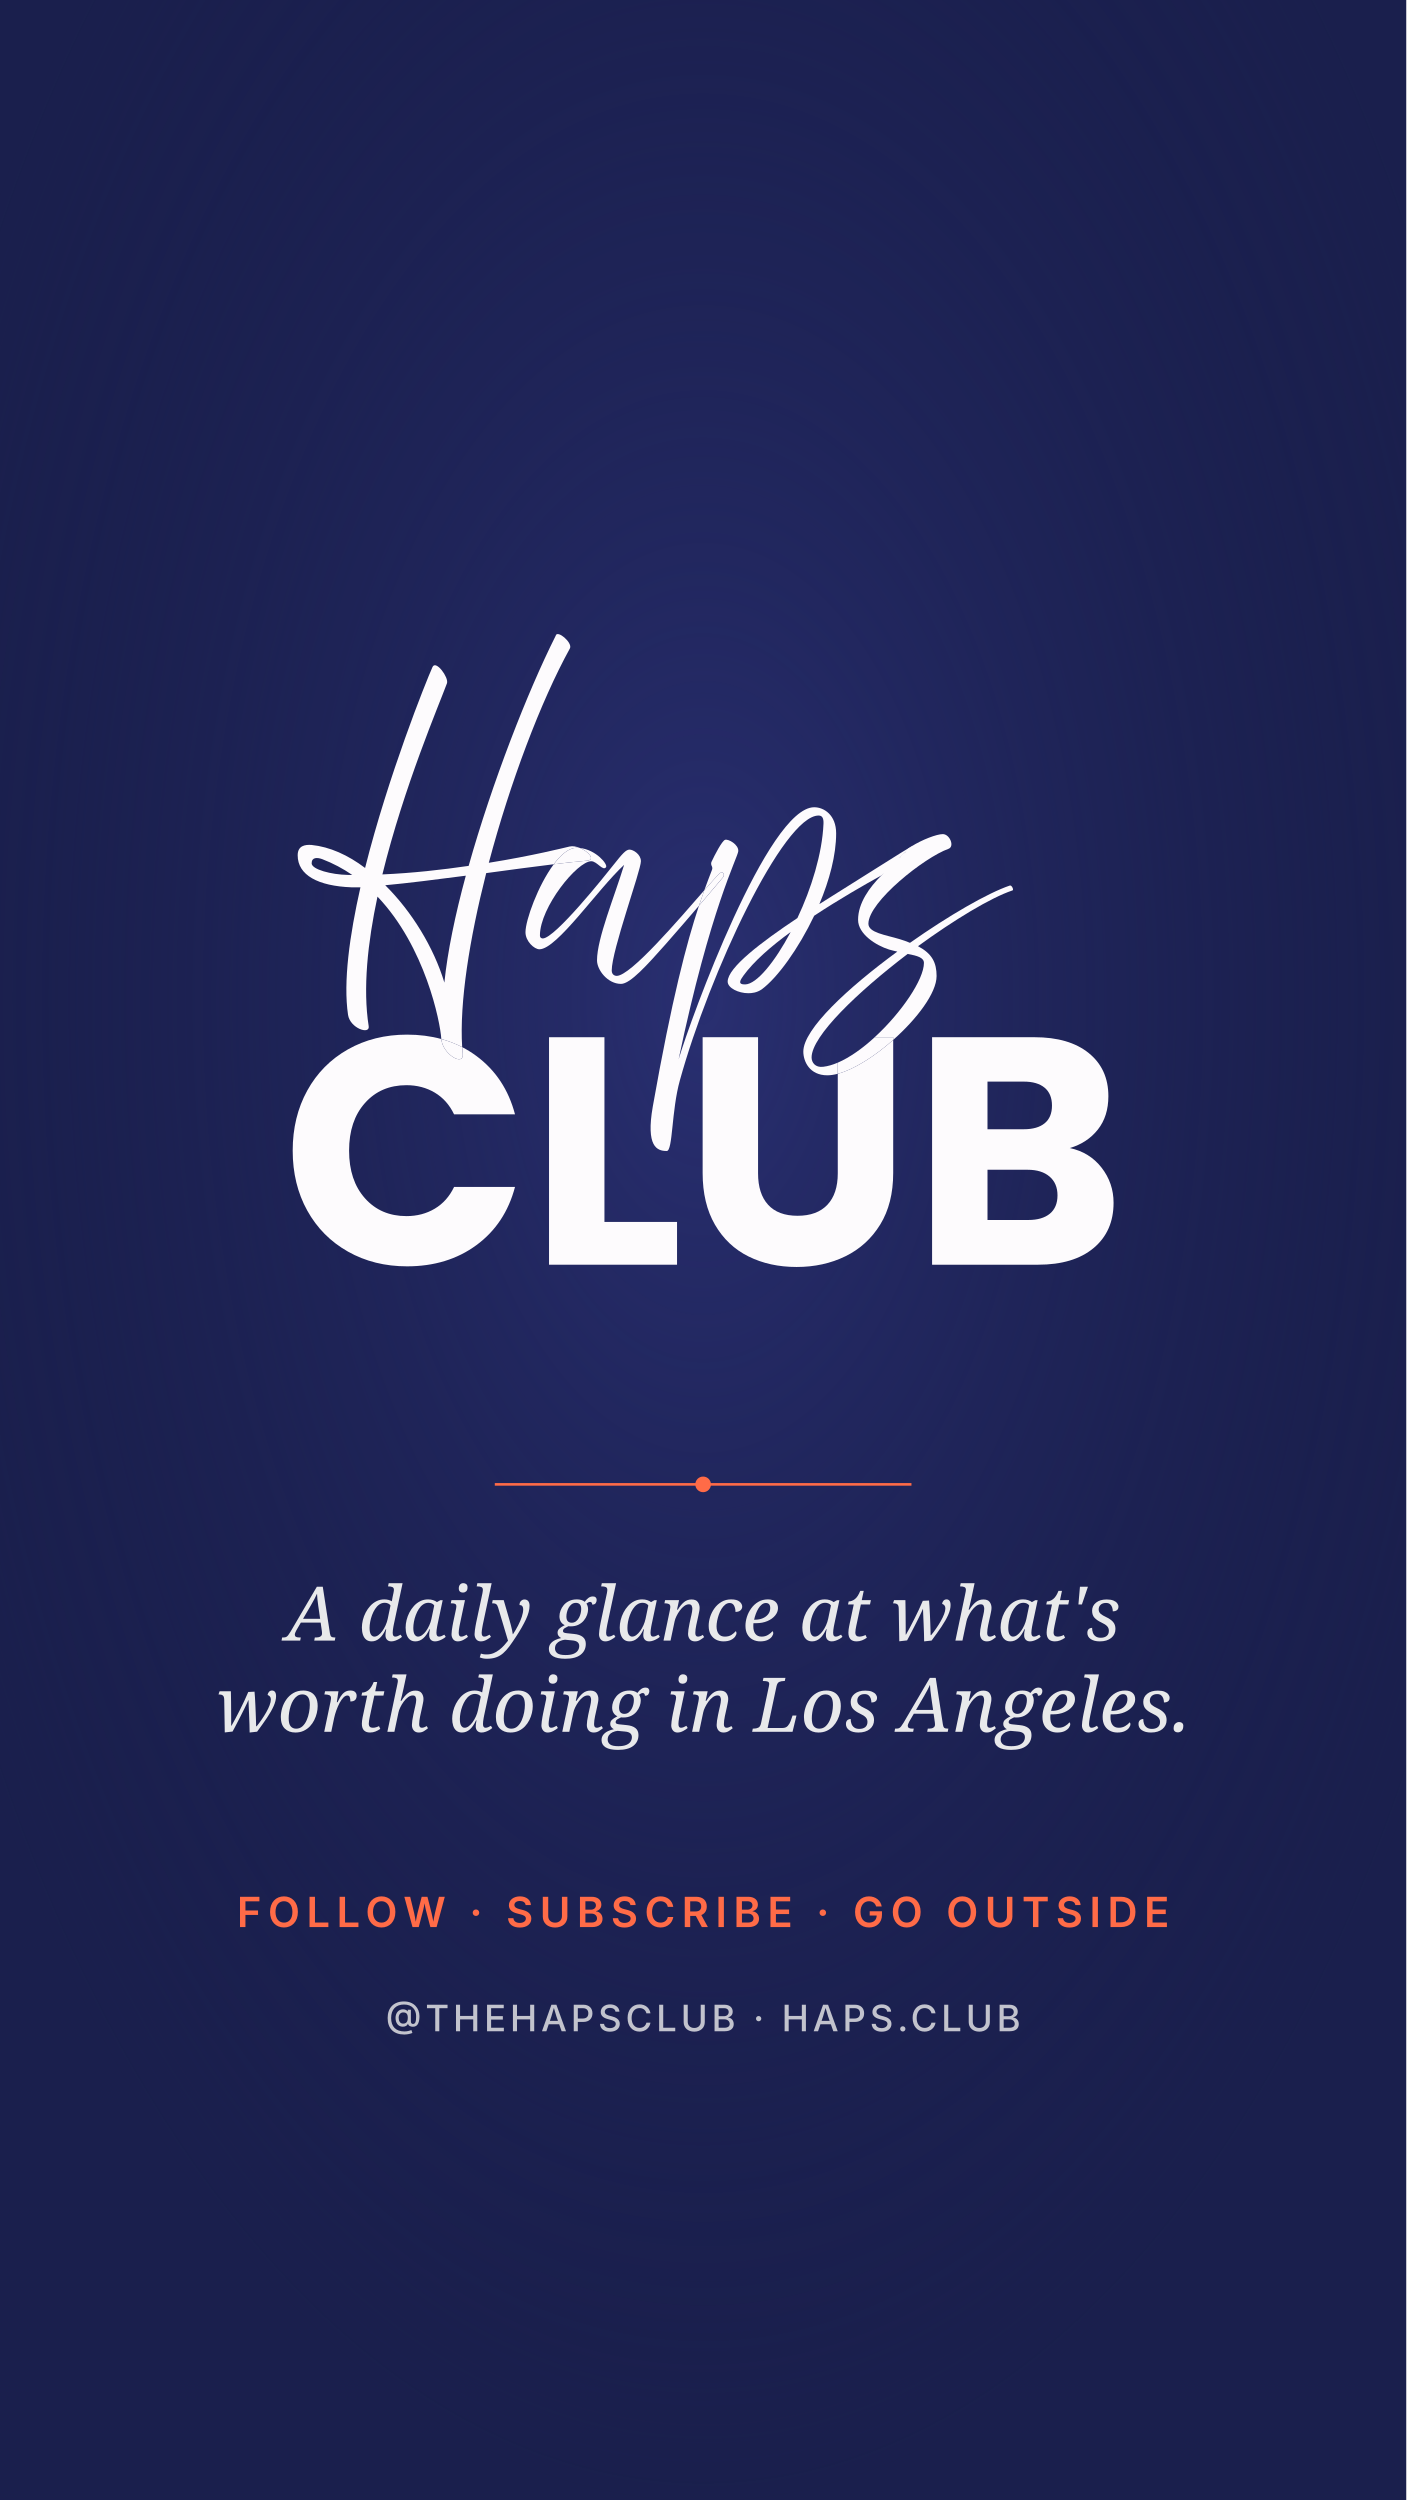
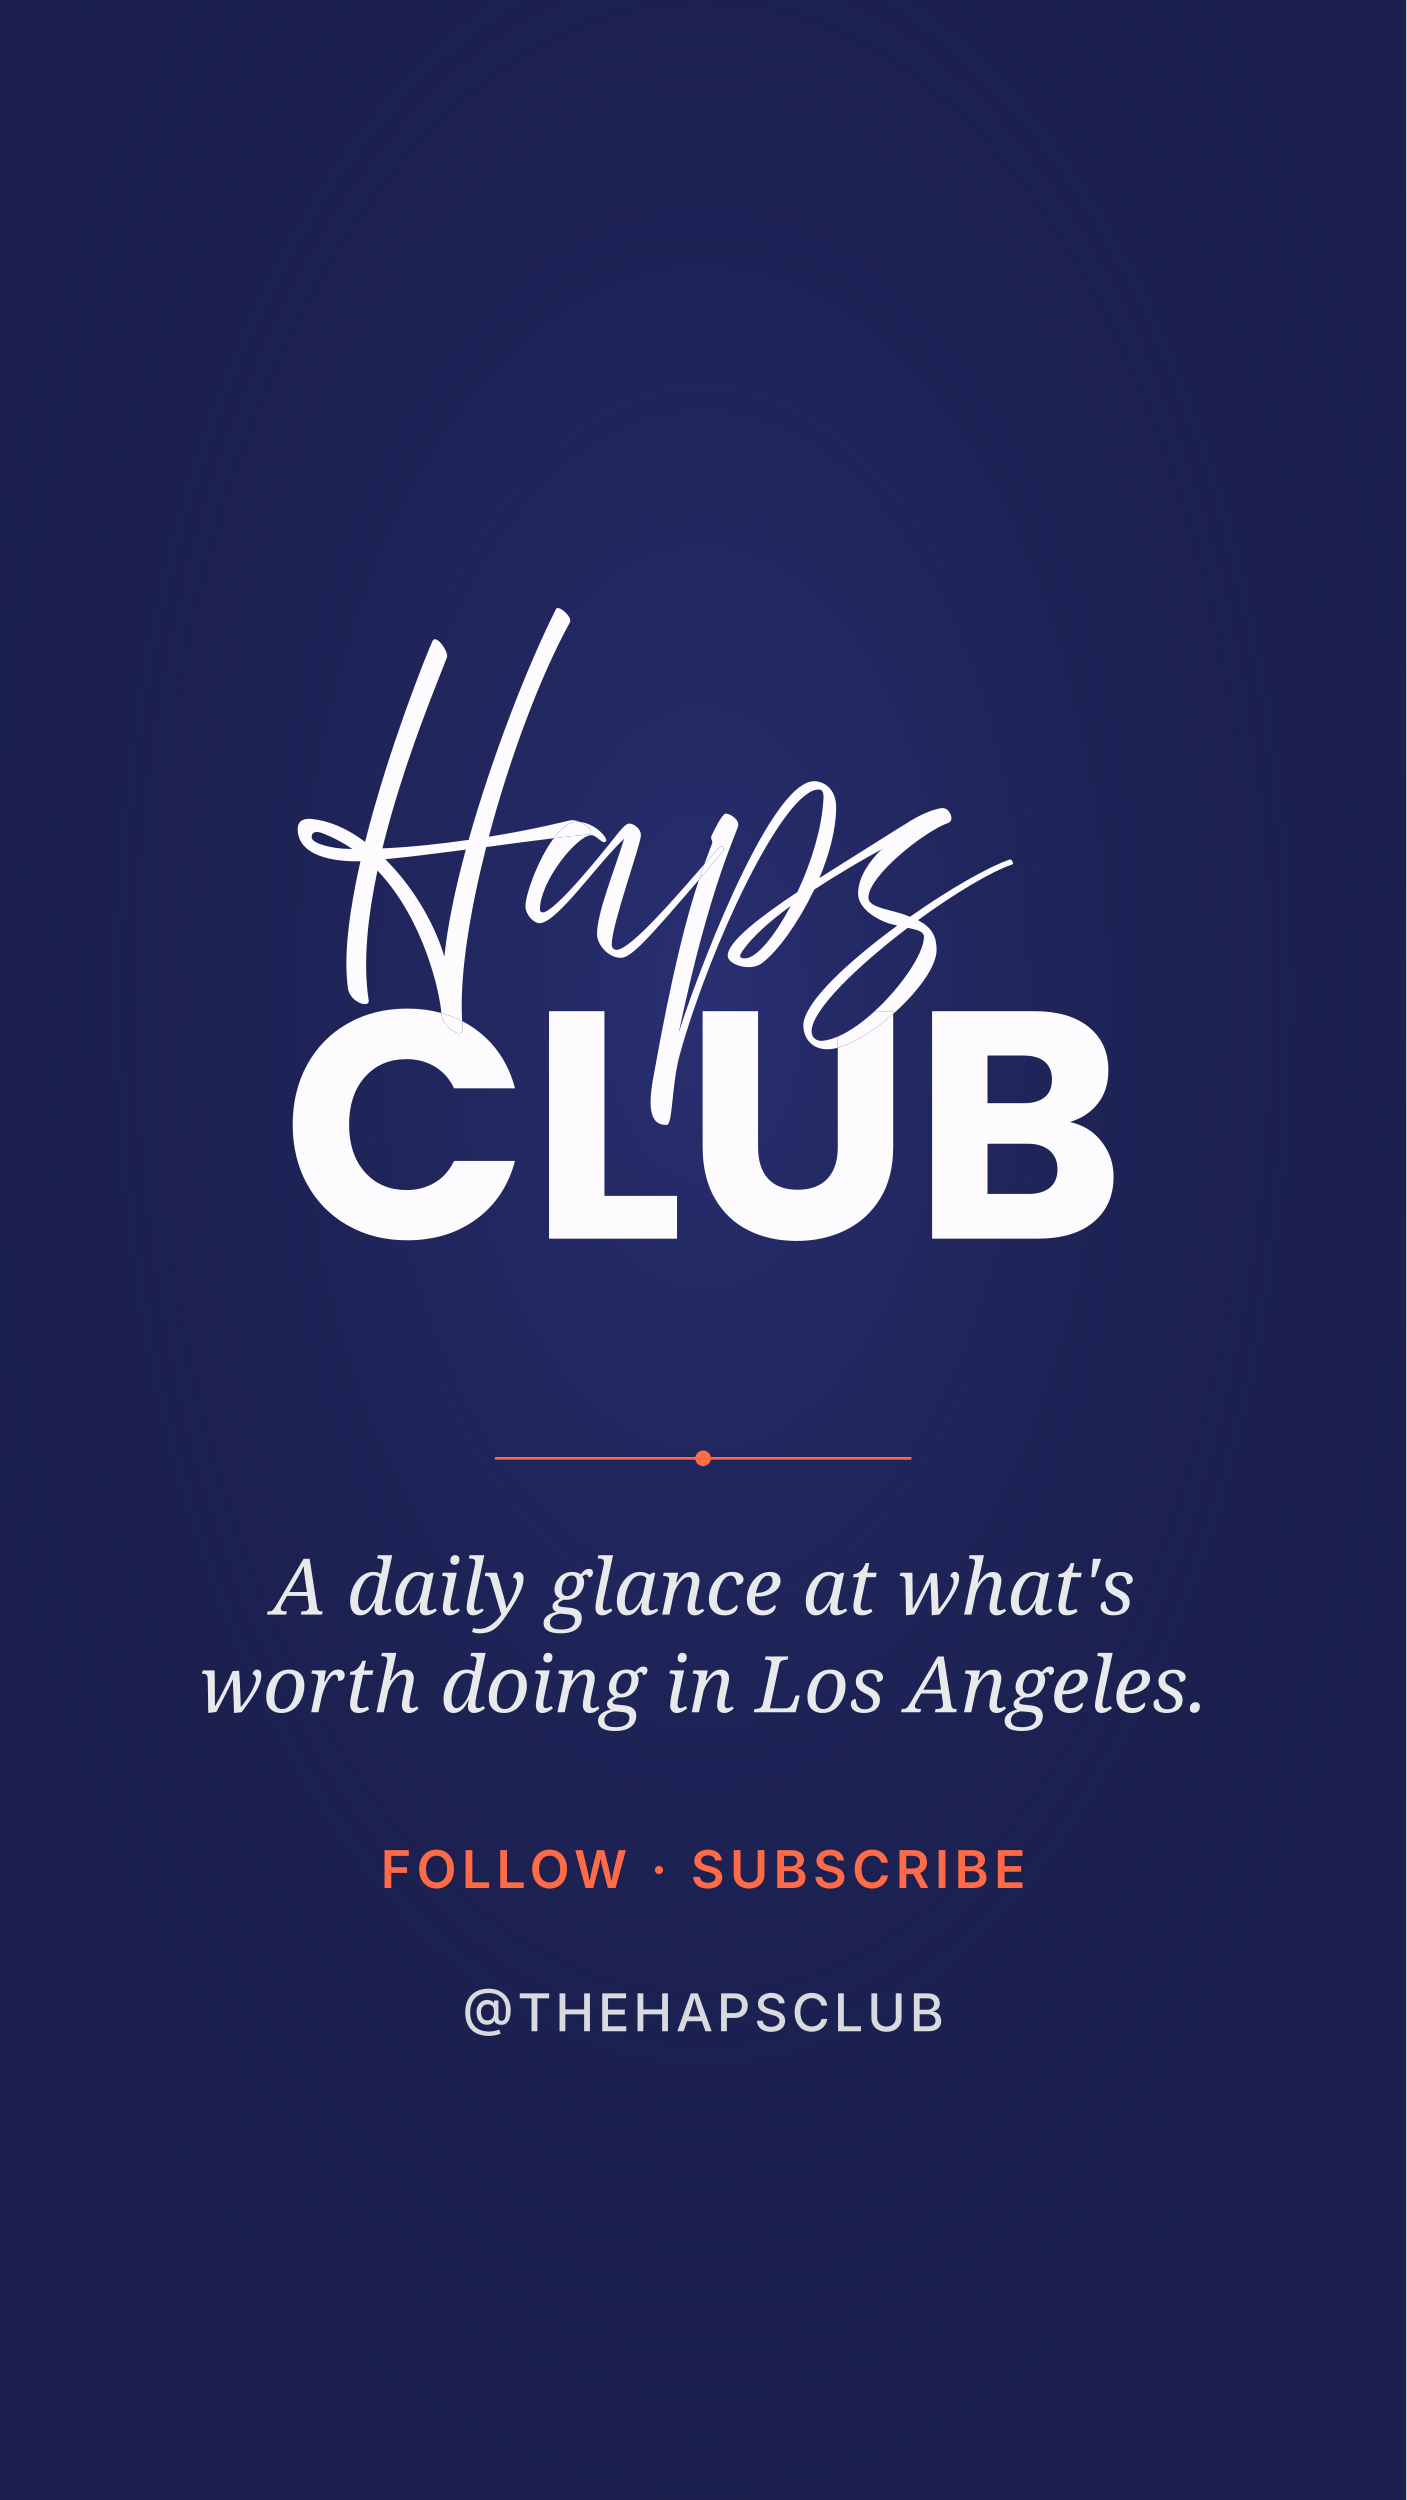
<svg xmlns="http://www.w3.org/2000/svg" viewBox="0 0 1080 1920" width="1080" height="1920">
  <defs>
    <radialGradient id="s8-glow" cx="50%" cy="40%" r="60%">
      <stop offset="0%" stop-color="#292f71" stop-opacity="1" />
      <stop offset="100%" stop-color="#1a1f4d" stop-opacity="0" />
    </radialGradient>
    <symbol id="hc-logo-white" viewBox="0 0 900 900">
      <g fill="#fdfbfd">
        <path d="M325.07,348.57c1.12,0,2.23.07,3.31.19-3.45-1.45-7.15-2.19-10.19-1.46-5.61,1.27-36.72,9.18-79.82,16.07,20.91-78.8,51.26-159.38,80.07-211.65,3.06-5.61-12.75-18.87-14.03-12.5-27.8,55.34-62.73,144.84-85.94,227.21-26.27,3.83-55.34,7.14-85.17,8.42,21.17-86.45,56.36-168.56,63.75-188.7,2.04-5.61-10.97-23.46-14.28-16.07-6.63,14.79-43.61,107.1-66.56,198.39-16.83-12.75-34.94-20.91-52.79-22.7-6.63-.51-13.77.76-13.77,10.2,0,19.64,20.15,30.35,53.04,31.62h8.93c-10.71,47.43-17.09,93.33-12.24,125.97,2.04,13.26,21.68,19.89,20.4,11.22-5.87-36.98-1.02-82.62,8.67-128.01,47.18,49.47,61.97,123.68,62.99,140.25,0,.12.02.24.03.36,7.24,1.99,14.11,4.66,20.61,8.02-2.78-43.95,7.24-106.85,23.73-171.84,24.15-3.3,47.59-6.42,66.69-8.75,7.19-9.61,15.02-16.24,22.55-16.24ZM99.14,375.34c-16.06-.25-35.7-5.35-35.7-11.48s5.61-5.86,10.46-4.08c10.71,4.08,20.66,9.44,29.58,15.56h-4.34ZM194.51,481.68c-10.46-34.68-32.13-70.13-58.4-96.14,21.93-2.04,50.49-5.61,79.56-9.44-10.46,38.51-18.11,75.23-21.17,105.57Z" />
        <path d="M364.59,475.05c-1.27,0-4.84-.76-4.84-5.35,0-19.89,28.82-98.69,28.82-107.87,0-6.89-7.65-11.48-11.22-11.48s-7.14,4.08-15.81,15.05c-8.67,10.97-57.89,72.68-69.87,72.68-.77,0-2.81-.25-2.81-3.06,0-27.54,36.72-73.19,50.75-73.19,5.61,0,11.48,10.2,14.54,5.87,1.91-2.86-9.82-17.13-25.76-18.94,8.69,3.65,15.76,11.83,6.64,12.56-7.88.63-19.13,1.87-32.5,3.49-15.46,20.67-27.94,55.13-27.94,67.14,0,8.93,8.67,16.83,13.77,16.83,17.34,0,57.38-59.16,83.64-83.39-9.44,31.11-26.78,72.68-26.78,94.35,0,9.43,10.46,23.21,23.72,23.21,9.18,0,25.76-18.62,44.12-39.27,11.21-12.73,22.96-26.38,32.85-37.95,1.81-5.45,3.56-10.49,5.27-15.22-25.78,29.49-72.71,84.54-86.57,84.54Z" />
        <path d="M328.38,348.76c-1.09-.12-2.19-.19-3.31-.19-7.53,0-15.36,6.63-22.55,16.24,13.37-1.63,24.63-2.86,32.5-3.49,9.13-.73,2.05-8.91-6.64-12.56Z" />
        <path d="M656.76,346.54c-5.93,3.26-57.31,35.95-91.99,57.62,9.95-23.46,16.58-48.45,16.58-69.87,0-18.11-11.99-25.76-21.67-25.76-45.65,0-121.64,207.83-133.88,248.89,31.37-149.43,58.4-199.16,58.91-205.53.51-6.38-9.69-12.24-13-11.22-3.06,1.02-10.2,14.79-13.52,21.93-.51,1.27-.25,2.81.25,3.83l.25.51c.51,1.28.51,2.29,0,3.57-2.41,6.22-4.91,12.76-7.53,20.01,6.95-7.95,12.37-14.04,15.18-16.69,3.57-3.31,5.1,1.79,3.32,3.83-.59.73-10.48,12.54-23.77,28.09-12.14,36.57-26.72,91.72-45.6,198.35-6.89,39.53,4.08,43.86,13.77,43.86,6.12,0,4.59-39.78,13.01-69.87,29.33-106.08,102.26-261.38,136.94-261.38,3.57,0,5.1,2.55,4.84,8.16-1.28,29.58-11.99,64.01-25.76,93.08-35.96,23.97-68.85,48.96-68.85,62.73,0,6.38,10.71,11.48,20.4,11.48,3.57,0,8.42-.51,13.26-3.83,15.56-11.48,36.21-40.04,51.77-72.68,24.81-16.37,50.03-30.81,66.45-39.84,5.96-5.98,12.02-11,16.76-14.73-2.14-1.17,15.21-15.25,13.88-14.53ZM491.58,483.47c-7.65.26-5.1-4.08-1.78-8.67,9.94-13.77,27.03-28.82,46.67-43.1-15.81,29.84-33.66,51.51-44.88,51.77Z" />
        <path d="M466.34,373.81c-2.81,2.65-8.23,8.75-15.18,16.69-1.71,4.73-3.46,9.77-5.27,15.22,13.28-15.56,23.18-27.36,23.77-28.09,1.79-2.04.25-7.14-3.32-3.83Z" />
        <path d="M680.53,475.31c0-13.26-4.33-22.18-18.36-29.58,35.7-26.01,71.91-47.94,93.33-55.08,1.53-.51-.77-5.36-2.55-4.85-21.93,7.4-60.69,29.84-98.69,56.61-3.06-1.27-6.38-2.55-9.95-3.57-14.28-4.34-31.11-6.38-31.11-15.3,0-21.68,55.34-65.54,79.05-73.95,6.38-2.29,1.27-14.54-5.61-14.54-5.87,0-20.52,5.5-31.11,12.24-5.61,3.57-4.66,4.47-6.14,5.89-1.09,1.06-2.76,1.01-5.1,5.04-1.33-.11-3.75.85-2.98,2.59-2.73,1.31-6.97,5.98-10.26,7.76-2.24,1.17.85.38-4.95,7.21-11.76,11.79-23.1,27.29-23.1,43.92,0,14.03,17.6,25.25,30.6,29.33,2.8.76,5.61,1.53,8.16,2.04-48.71,35.7-92.82,76.5-92.82,98.69,0,9.69,6.12,23.46,23.71,23.46,3.16,0,6.62-.53,10.29-1.51v-10.99c-4.98,2.13-9.81,3.56-14.37,4.08-7.91,1.02-11.47-4.33-11.47-9.18,0-21.17,45.65-64.77,94.86-102.26,9.44,1.79,16.07,3.57,16.07,8.92,0,16.32-22.27,49.13-48.61,73.3h18.25v2.69c23.55-20.85,42.85-46.41,42.85-62.99Z" />
        <path d="M191.49,537.38c-10.49-2.88-21.75-4.33-33.8-4.33-21.76,0-41.23,4.86-58.4,14.56-17.18,9.71-30.56,23.25-40.16,40.64-9.6,17.39-14.4,37.17-14.4,59.36s4.8,41.92,14.4,59.2c9.6,17.28,22.98,30.78,40.16,40.48,17.17,9.71,36.64,14.56,58.4,14.56,26.67,0,49.49-6.98,68.48-20.96,18.98-13.97,31.68-33.12,38.08-57.44h-60.16c-4.48,9.39-10.83,16.54-19.04,21.44-8.21,4.91-17.55,7.36-28,7.36-16.85,0-30.51-5.87-40.96-17.6-10.46-11.73-15.68-27.41-15.68-47.04s5.22-35.31,15.68-47.04c10.45-11.73,24.1-17.6,40.96-17.6,10.45,0,19.79,2.46,28,7.36,8.21,4.91,14.56,12.05,19.04,21.44h60.16c-6.4-24.32-19.1-43.52-38.08-57.6-4.47-3.32-9.17-6.23-14.07-8.77.14,2.27.31,4.5.52,6.66,1.27,12.9-20.05.2-21.13-14.69Z" />
        <path d="M212.62,552.06c-.21-2.16-.38-4.4-.52-6.66-6.5-3.36-13.36-6.04-20.61-8.02,1.09,14.89,22.4,27.59,21.13,14.69Z" />
        <polygon points="352.56 535.61 297.84 535.61 297.84 760.24 424.24 760.24 424.24 718 352.56 718 352.56 535.61" />
        <path d="M582.96,670c0,13.44-3.41,23.79-10.24,31.04-6.83,7.25-16.64,10.88-29.44,10.88s-22.51-3.62-29.12-10.88c-6.61-7.25-9.92-17.6-9.92-31.04v-134.4h-54.72v134.08c0,20.05,4.05,37.07,12.16,51.04,8.11,13.97,19.15,24.43,33.12,31.36,13.97,6.94,29.81,10.4,47.52,10.4s33.76-3.52,48.16-10.56c14.4-7.04,25.87-17.49,34.4-31.36,8.53-13.87,12.8-30.83,12.8-50.88v-131.39c-18,15.93-38.48,29.1-54.72,33.42v98.28Z" />
        <path d="M619.43,535.61c-11.89,10.91-24.6,20.04-36.47,25.12v10.99c16.24-4.32,36.72-17.49,54.72-33.42v-2.69h-18.25Z" />
        <path d="M843.44,664.4c-7.9-10.13-18.35-16.58-31.36-19.36,11.52-3.41,20.75-9.49,27.68-18.24,6.93-8.74,10.4-19.73,10.4-32.96,0-17.92-6.46-32.1-19.36-42.56-12.91-10.45-30.77-15.68-53.6-15.68h-101.12v224.64h104.64c23.46,0,41.76-5.49,54.88-16.48,13.12-10.98,19.68-25.86,19.68-44.64,0-13.01-3.95-24.58-11.84-34.72ZM730.79,579.44h35.84c8.96,0,15.84,2.03,20.64,6.08,4.8,4.05,7.2,9.92,7.2,17.6s-2.4,13.5-7.2,17.44c-4.8,3.95-11.68,5.92-20.64,5.92h-35.84v-47.04ZM792.4,709.84c-5.02,4.16-12.11,6.24-21.28,6.24h-40.32v-49.6h39.68c9.17,0,16.37,2.24,21.6,6.72,5.23,4.48,7.84,10.67,7.84,18.56s-2.51,13.92-7.52,18.08Z" />
      </g>
    </symbol>
  </defs>
  <rect width="1080" height="1920" fill="#1a1f4d" />
  <rect width="1080" height="1920" fill="url(#s8-glow)" />
-   <use href="#hc-logo-white" x="190" y="380" width="700" height="700" />
-   <line x1="380" y1="1140" x2="700" y2="1140" stroke="#FF6B47" stroke-width="2" />
-   <circle cx="540" cy="1140" r="6" fill="#FF6B47" />
-   <text x="540" y="1260" font-family="Instrument Serif, Georgia, serif" font-style="italic" font-size="58" text-anchor="middle" fill="#FAFAF7" opacity="0.92">A daily glance at what's</text>
-   <text x="540" y="1330" font-family="Instrument Serif, Georgia, serif" font-style="italic" font-size="58" text-anchor="middle" fill="#FAFAF7" opacity="0.92">worth doing in Los Angeles.</text>
-   <g transform="translate(540, 1480)">
-     <text x="0" y="0" font-family="Inter, sans-serif" font-size="32" font-weight="600" text-anchor="middle" fill="#FF6B47" letter-spacing="5">FOLLOW · SUBSCRIBE · GO OUTSIDE</text>
-   </g>
-   <text x="540" y="1560" font-family="Inter, sans-serif" font-size="28" font-weight="500" text-anchor="middle" fill="#FAFAF7" opacity="0.75" letter-spacing="3">@THEHAPSCLUB · HAPS.CLUB</text>
+   <use href="#hc-logo-white" x="190" y="360" width="700" height="700" />
+   <line x1="380" y1="1120" x2="700" y2="1120" stroke="#FF6B47" stroke-width="2" />
+   <circle cx="540" cy="1120" r="6" fill="#FF6B47" />
+   <text x="540" y="1240" font-family="Instrument Serif, Georgia, serif" font-style="italic" font-size="60" text-anchor="middle" fill="#FAFAF7" opacity="0.92">A daily glance at what's</text>
+   <text x="540" y="1315" font-family="Instrument Serif, Georgia, serif" font-style="italic" font-size="60" text-anchor="middle" fill="#FAFAF7" opacity="0.92">worth doing in Los Angeles.</text>
+   <text x="540" y="1450" font-family="Inter, sans-serif" font-size="40" font-weight="600" text-anchor="middle" fill="#FF6B47" letter-spacing="4">FOLLOW · SUBSCRIBE</text>
+   <text x="540" y="1560" font-family="Inter, sans-serif" font-size="40" font-weight="500" text-anchor="middle" fill="#FAFAF7" opacity="0.85" letter-spacing="3">@THEHAPSCLUB</text>
</svg>
